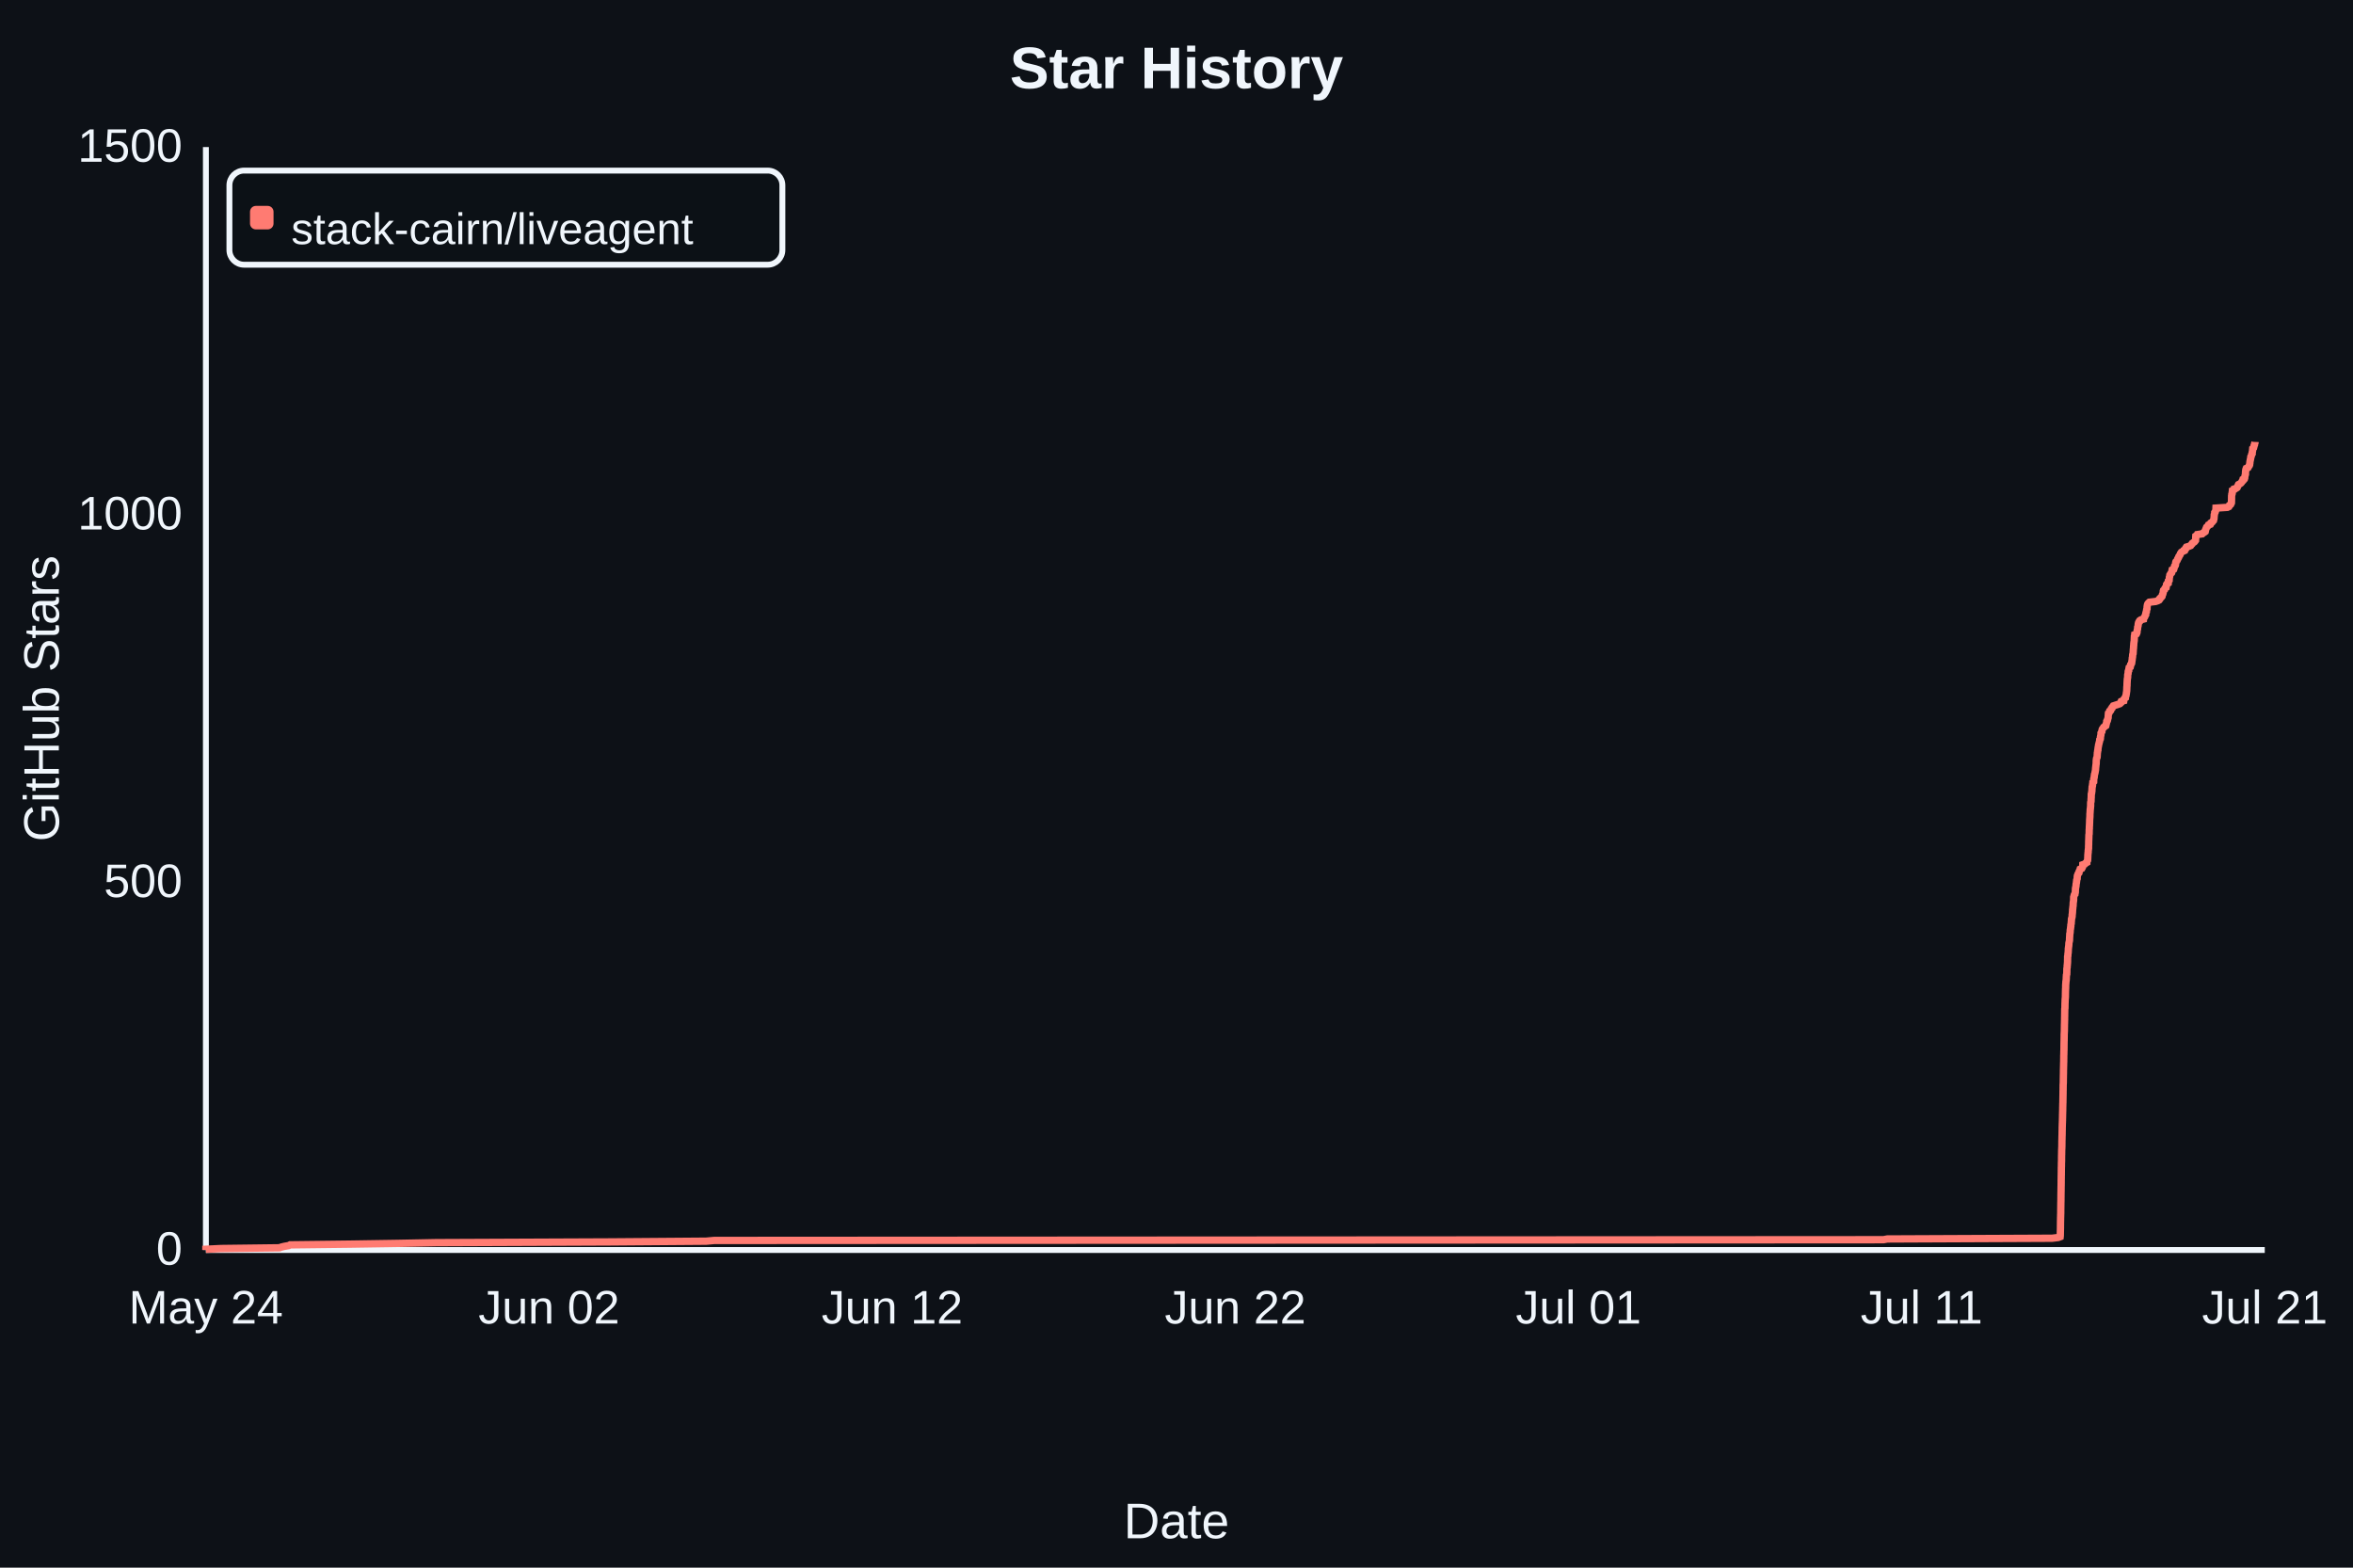
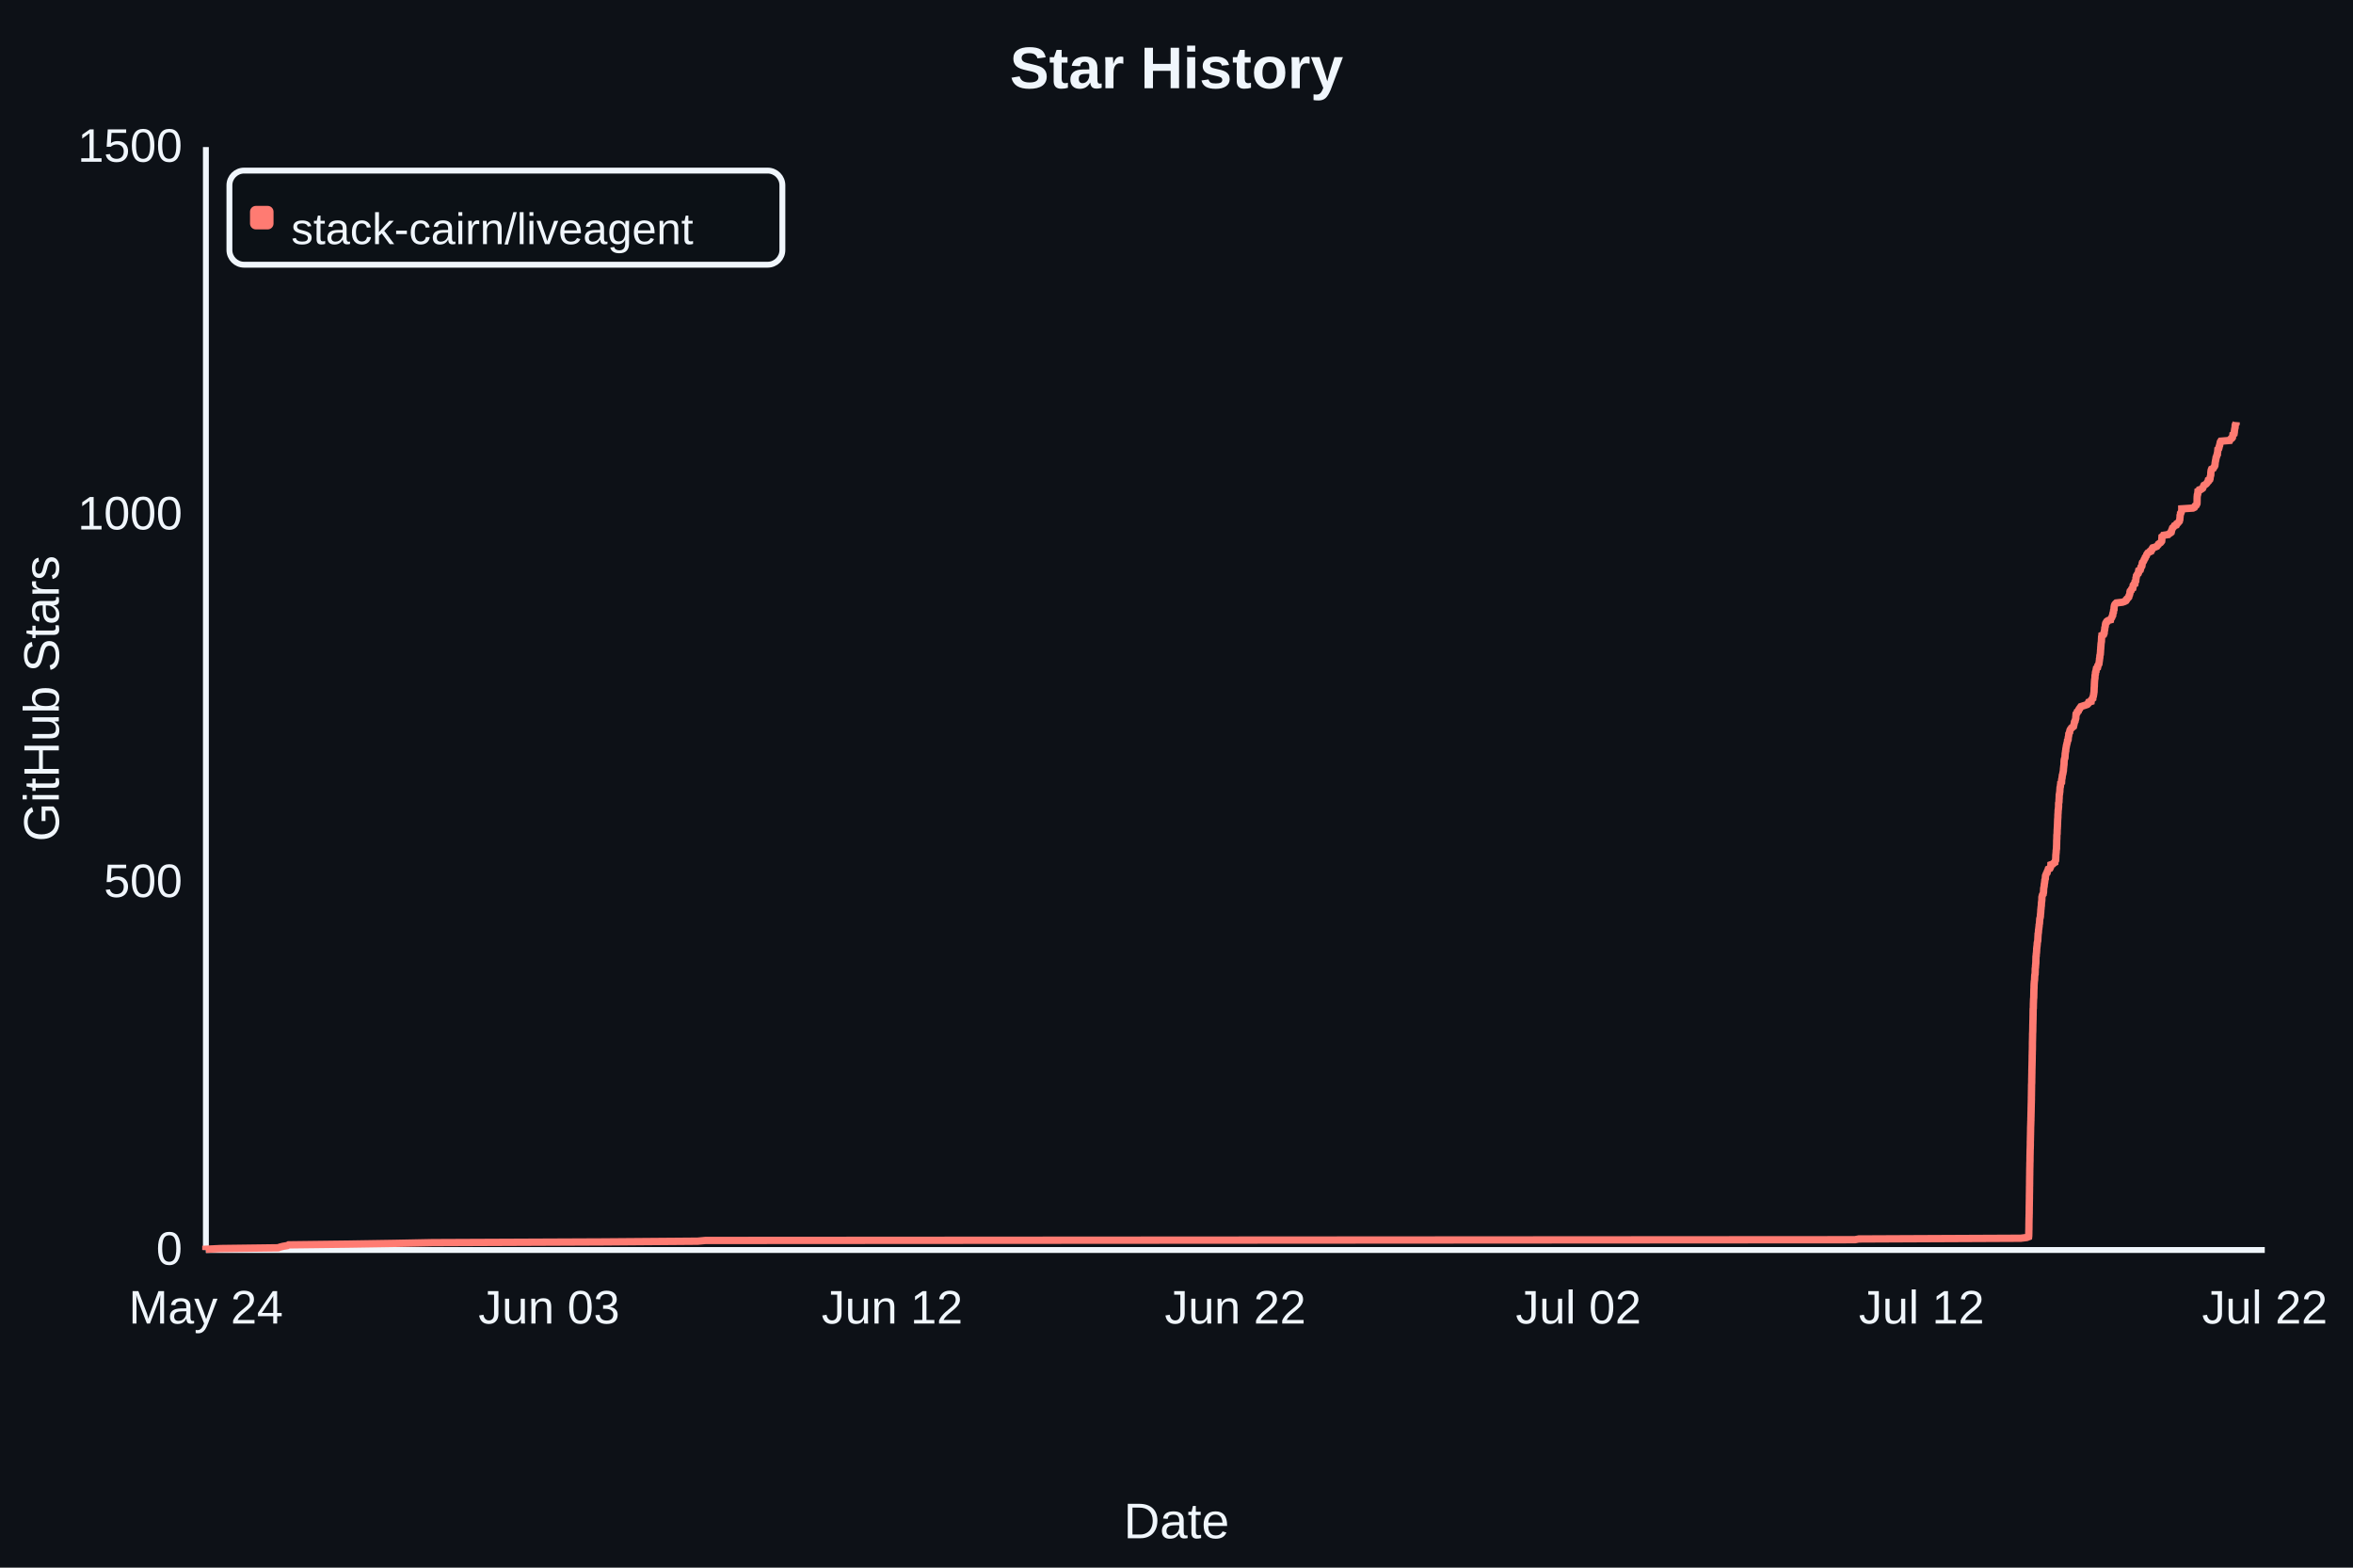
- <svg xmlns="http://www.w3.org/2000/svg" width="800" height="533" viewBox="0 0 800 533" role="img" aria-label="Star History" data-star-count="1099" style="background:#0d1117;font-family:Arial,sans-serif">
+ <svg xmlns="http://www.w3.org/2000/svg" width="800" height="533" viewBox="0 0 800 533" role="img" aria-label="Star History" data-star-count="1126" style="background:#0d1117;font-family:Arial,sans-serif">
  <rect width="800" height="533" fill="#0d1117" />
  <text x="50%" y="30" fill="#f0f6fc" font-size="20" font-weight="700" text-anchor="middle">Star History</text>
  <path d="M70 425H770M70 425V50" fill="none" stroke="#f0f6fc" stroke-width="2" />
-   <path d="M70.00 425.00 L70.00 424.75 L75.11 424.50 L95.00 424.25 L95.67 424.00 L96.70 423.75 L98.17 423.50 L98.63 423.25 L119.38 423.00 L135.38 422.75 L148.31 422.50 L207.37 422.25 L240.10 422.00 L242.84 421.75 L640.37 421.50 L641.67 421.25 L697.69 421.00 L699.77 420.75 L700.44 420.50 L700.47 420.25 L700.48 420.00 L700.49 419.75 L700.49 419.50 L700.50 419.25 L700.50 419.00 L700.51 418.75 L700.51 418.50 L700.52 418.25 L700.53 418.00 L700.53 417.75 L700.54 417.50 L700.54 417.25 L700.54 417.00 L700.54 416.75 L700.55 416.50 L700.55 416.25 L700.55 416.00 L700.55 415.75 L700.56 415.50 L700.56 415.25 L700.57 415.00 L700.57 414.75 L700.58 414.50 L700.58 414.25 L700.58 414.00 L700.60 413.75 L700.60 413.50 L700.61 413.25 L700.61 413.00 L700.63 412.75 L700.63 412.50 L700.64 412.25 L700.64 412.00 L700.64 411.75 L700.64 411.50 L700.64 411.25 L700.65 411.00 L700.65 410.75 L700.65 410.50 L700.66 410.25 L700.66 410.00 L700.66 409.75 L700.67 409.50 L700.67 409.25 L700.67 409.00 L700.68 408.75 L700.69 408.50 L700.69 408.25 L700.70 408.00 L700.70 407.75 L700.70 407.50 L700.70 407.25 L700.71 407.00 L700.71 406.75 L700.71 406.50 L700.71 406.25 L700.72 406.00 L700.72 405.75 L700.72 405.50 L700.73 405.25 L700.74 405.00 L700.74 404.75 L700.74 404.50 L700.74 404.25 L700.75 404.00 L700.75 403.75 L700.75 403.50 L700.76 403.25 L700.77 403.00 L700.77 402.75 L700.77 402.50 L700.78 402.25 L700.78 402.00 L700.78 401.75 L700.78 401.50 L700.78 401.25 L700.79 401.00 L700.79 400.75 L700.80 400.50 L700.80 400.25 L700.80 400.00 L700.80 399.75 L700.82 399.50 L700.82 399.25 L700.82 399.00 L700.82 398.75 L700.83 398.50 L700.83 398.25 L700.83 398.00 L700.83 397.75 L700.84 397.50 L700.84 397.25 L700.84 397.00 L700.86 396.75 L700.86 396.50 L700.87 396.25 L700.87 396.00 L700.87 395.75 L700.87 395.50 L700.89 395.25 L700.89 395.00 L700.91 394.75 L700.91 394.50 L700.91 394.25 L700.91 394.00 L700.91 393.75 L700.91 393.50 L700.92 393.25 L700.92 393.00 L700.92 392.75 L700.94 392.50 L700.94 392.25 L700.94 392.00 L700.95 391.75 L700.95 391.50 L700.96 391.25 L700.96 391.00 L700.97 390.75 L700.99 390.50 L700.99 390.25 L701.01 390.00 L701.01 389.75 L701.02 389.50 L701.02 389.25 L701.02 389.00 L701.03 388.75 L701.03 388.50 L701.03 388.25 L701.03 388.00 L701.04 387.75 L701.05 387.50 L701.05 387.25 L701.06 387.00 L701.06 386.75 L701.07 386.50 L701.07 386.25 L701.09 386.00 L701.09 385.75 L701.10 385.50 L701.10 385.25 L701.10 385.00 L701.11 384.75 L701.11 384.50 L701.12 384.25 L701.13 384.00 L701.13 383.75 L701.13 383.50 L701.13 383.25 L701.15 383.00 L701.15 382.75 L701.16 382.50 L701.17 382.25 L701.17 382.00 L701.19 381.75 L701.20 381.50 L701.20 381.25 L701.22 381.00 L701.22 380.75 L701.22 380.50 L701.23 380.25 L701.24 380.00 L701.24 379.75 L701.25 379.50 L701.25 379.25 L701.25 379.00 L701.27 378.75 L701.27 378.50 L701.28 378.25 L701.28 378.00 L701.30 377.75 L701.30 377.50 L701.30 377.25 L701.31 377.00 L701.31 376.75 L701.31 376.50 L701.32 376.25 L701.33 376.00 L701.33 375.75 L701.34 375.50 L701.34 375.25 L701.36 375.00 L701.37 374.75 L701.37 374.50 L701.37 374.25 L701.38 374.00 L701.38 373.75 L701.39 373.50 L701.39 373.25 L701.39 373.00 L701.40 372.75 L701.40 372.50 L701.41 372.25 L701.41 372.00 L701.42 371.75 L701.42 371.50 L701.42 371.25 L701.42 371.00 L701.43 370.75 L701.44 370.50 L701.44 370.25 L701.44 370.00 L701.44 369.75 L701.45 369.50 L701.45 369.25 L701.45 369.00 L701.46 368.75 L701.48 368.50 L701.50 368.25 L701.50 368.00 L701.51 367.75 L701.51 367.50 L701.51 367.25 L701.51 367.00 L701.52 366.75 L701.52 366.50 L701.53 366.25 L701.53 366.00 L701.53 365.75 L701.54 365.50 L701.55 365.25 L701.55 365.00 L701.56 364.75 L701.56 364.50 L701.56 364.25 L701.56 364.00 L701.57 363.75 L701.58 363.50 L701.58 363.25 L701.59 363.00 L701.59 362.75 L701.60 362.50 L701.61 362.25 L701.61 362.00 L701.62 361.75 L701.62 361.50 L701.63 361.25 L701.65 361.00 L701.65 360.75 L701.65 360.50 L701.65 360.25 L701.65 360.00 L701.66 359.75 L701.66 359.50 L701.66 359.25 L701.66 359.00 L701.67 358.75 L701.69 358.50 L701.69 358.25 L701.70 358.00 L701.70 357.75 L701.70 357.50 L701.71 357.25 L701.73 357.00 L701.73 356.75 L701.73 356.50 L701.74 356.25 L701.74 356.00 L701.74 355.75 L701.74 355.50 L701.75 355.25 L701.75 355.00 L701.75 354.75 L701.76 354.50 L701.76 354.25 L701.77 354.00 L701.78 353.75 L701.78 353.50 L701.78 353.25 L701.79 353.00 L701.79 352.75 L701.80 352.50 L701.80 352.25 L701.80 352.00 L701.80 351.75 L701.81 351.50 L701.83 351.25 L701.84 351.00 L701.85 350.75 L701.87 350.50 L701.87 350.25 L701.87 350.00 L701.87 349.75 L701.88 349.50 L701.88 349.25 L701.89 349.00 L701.89 348.75 L701.89 348.50 L701.90 348.25 L701.91 348.00 L701.92 347.75 L701.92 347.50 L701.93 347.25 L701.93 347.00 L701.95 346.75 L701.95 346.50 L701.95 346.25 L701.95 346.00 L701.96 345.75 L701.97 345.50 L701.97 345.25 L701.97 345.00 L701.97 344.75 L701.98 344.50 L701.98 344.25 L701.99 344.00 L701.99 343.75 L701.99 343.50 L702.01 343.25 L702.01 343.00 L702.06 342.75 L702.06 342.50 L702.07 342.25 L702.07 342.00 L702.07 341.75 L702.08 341.50 L702.08 341.25 L702.09 341.00 L702.11 340.75 L702.11 340.50 L702.12 340.25 L702.13 340.00 L702.15 339.75 L702.16 339.50 L702.20 339.25 L702.21 339.00 L702.22 338.75 L702.22 338.50 L702.22 338.25 L702.23 338.00 L702.23 337.75 L702.24 337.50 L702.24 337.25 L702.25 337.00 L702.26 336.75 L702.27 336.50 L702.27 336.25 L702.30 336.00 L702.30 335.75 L702.31 335.50 L702.31 335.25 L702.31 335.00 L702.33 334.75 L702.34 334.50 L702.37 334.25 L702.39 334.00 L702.39 333.75 L702.44 333.50 L702.48 333.25 L702.49 333.00 L702.51 332.75 L702.52 332.50 L702.52 332.25 L702.54 332.00 L702.56 331.75 L702.57 331.50 L702.67 331.25 L702.67 331.00 L702.70 330.75 L702.70 330.50 L702.71 330.25 L702.71 330.00 L702.71 329.75 L702.72 329.50 L702.73 329.25 L702.79 329.00 L702.82 328.75 L702.82 328.50 L702.83 328.25 L702.88 328.00 L702.88 327.75 L702.92 327.50 L702.93 327.25 L702.95 327.00 L702.95 326.75 L702.95 326.50 L702.96 326.25 L702.97 326.00 L702.97 325.75 L702.97 325.50 L702.97 325.25 L703.05 325.00 L703.06 324.75 L703.07 324.50 L703.09 324.25 L703.15 324.00 L703.17 323.75 L703.17 323.50 L703.20 323.25 L703.21 323.00 L703.21 322.75 L703.22 322.50 L703.27 322.25 L703.29 322.00 L703.33 321.75 L703.36 321.50 L703.38 321.25 L703.40 321.00 L703.40 320.75 L703.44 320.50 L703.50 320.25 L703.56 320.00 L703.60 319.75 L703.62 319.50 L703.62 319.25 L703.64 319.00 L703.64 318.75 L703.66 318.50 L703.68 318.25 L703.69 318.00 L703.70 317.75 L703.71 317.50 L703.79 317.25 L703.82 317.00 L703.84 316.75 L703.85 316.50 L703.86 316.25 L703.90 316.00 L703.96 315.75 L703.98 315.50 L704.00 315.25 L704.06 315.00 L704.06 314.75 L704.07 314.50 L704.12 314.25 L704.19 314.00 L704.19 313.75 L704.22 313.50 L704.23 313.25 L704.27 313.00 L704.27 312.75 L704.27 312.50 L704.33 312.25 L704.43 312.00 L704.47 311.75 L704.51 311.50 L704.52 311.25 L704.52 311.00 L704.57 310.75 L704.59 310.50 L704.62 310.25 L704.63 310.00 L704.65 309.75 L704.66 309.50 L704.66 309.25 L704.72 309.00 L704.73 308.75 L704.75 308.50 L704.78 308.25 L704.83 308.00 L704.84 307.75 L704.85 307.50 L704.87 307.25 L704.87 307.00 L704.90 306.75 L704.96 306.50 L704.98 306.25 L705.01 306.00 L705.02 305.75 L705.02 305.50 L705.02 305.25 L705.03 305.00 L705.11 304.75 L705.17 304.50 L705.24 304.25 L705.46 304.00 L705.48 303.75 L705.57 303.50 L705.60 303.25 L705.60 303.00 L705.61 302.75 L705.63 302.50 L705.64 302.25 L705.65 302.00 L705.72 301.75 L705.76 301.50 L705.82 301.25 L705.84 301.00 L705.85 300.75 L705.88 300.50 L705.94 300.25 L705.99 300.00 L705.99 299.75 L706.04 299.50 L706.05 299.25 L706.13 299.00 L706.22 298.75 L706.23 298.50 L706.23 298.25 L706.26 298.00 L706.29 297.75 L706.39 297.50 L706.48 297.25 L706.59 297.00 L706.82 296.75 L706.85 296.50 L706.91 296.25 L707.07 296.00 L707.16 295.75 L707.23 295.50 L707.81 295.25 L707.94 295.00 L708.06 294.75 L708.10 294.50 L708.12 294.25 L708.13 294.00 L708.85 293.75 L709.07 293.50 L709.50 293.25 L709.50 293.00 L709.63 292.75 L709.77 292.50 L709.79 292.25 L709.81 292.00 L709.81 291.75 L709.83 291.50 L709.84 291.25 L709.85 291.00 L709.85 290.75 L709.87 290.50 L709.91 290.25 L709.91 290.00 L709.97 289.75 L709.97 289.50 L709.97 289.25 L710.02 289.00 L710.03 288.75 L710.08 288.50 L710.09 288.25 L710.09 288.00 L710.09 287.75 L710.10 287.50 L710.12 287.25 L710.12 287.00 L710.13 286.75 L710.13 286.50 L710.13 286.25 L710.14 286.00 L710.15 285.75 L710.16 285.50 L710.18 285.25 L710.18 285.00 L710.19 284.75 L710.20 284.50 L710.20 284.25 L710.21 284.00 L710.23 283.75 L710.29 283.50 L710.29 283.25 L710.30 283.00 L710.30 282.75 L710.31 282.50 L710.31 282.25 L710.32 282.00 L710.36 281.75 L710.36 281.50 L710.36 281.25 L710.37 281.00 L710.40 280.75 L710.40 280.50 L710.42 280.25 L710.42 280.00 L710.44 279.75 L710.45 279.50 L710.45 279.25 L710.46 279.00 L710.47 278.75 L710.48 278.50 L710.51 278.25 L710.52 278.00 L710.55 277.75 L710.55 277.50 L710.56 277.25 L710.56 277.00 L710.56 276.75 L710.59 276.50 L710.61 276.25 L710.62 276.00 L710.64 275.75 L710.65 275.50 L710.65 275.25 L710.71 275.00 L710.72 274.75 L710.75 274.50 L710.77 274.25 L710.80 274.00 L710.80 273.75 L710.80 273.50 L710.80 273.25 L710.81 273.00 L710.83 272.75 L710.92 272.50 L710.94 272.25 L710.94 272.00 L710.95 271.75 L710.96 271.50 L710.99 271.25 L711.00 271.00 L711.00 270.75 L711.01 270.50 L711.02 270.25 L711.02 270.00 L711.12 269.75 L711.14 269.50 L711.16 269.25 L711.23 269.00 L711.24 268.75 L711.25 268.50 L711.26 268.25 L711.28 268.00 L711.30 267.75 L711.31 267.50 L711.41 267.25 L711.44 267.00 L711.45 266.75 L711.49 266.50 L711.54 266.25 L711.55 266.00 L711.83 265.75 L711.84 265.50 L711.85 265.25 L711.85 265.00 L711.87 264.75 L711.95 264.50 L712.01 264.25 L712.02 264.00 L712.06 263.75 L712.08 263.50 L712.12 263.25 L712.22 263.00 L712.28 262.75 L712.31 262.50 L712.37 262.25 L712.41 262.00 L712.46 261.75 L712.47 261.50 L712.48 261.25 L712.51 261.00 L712.54 260.75 L712.57 260.50 L712.59 260.25 L712.63 260.00 L712.66 259.75 L712.68 259.50 L712.69 259.25 L712.69 259.00 L712.69 258.75 L712.73 258.50 L712.74 258.25 L712.78 258.00 L712.84 257.75 L712.98 257.50 L713.01 257.25 L713.03 257.00 L713.04 256.75 L713.05 256.50 L713.08 256.25 L713.08 256.00 L713.13 255.75 L713.18 255.50 L713.19 255.25 L713.28 255.00 L713.28 254.75 L713.31 254.50 L713.34 254.25 L713.38 254.00 L713.44 253.75 L713.48 253.50 L713.50 253.25 L713.59 253.00 L713.65 252.75 L713.69 252.50 L713.78 252.25 L713.84 252.00 L713.87 251.75 L713.89 251.50 L714.09 251.25 L714.13 251.00 L714.14 250.75 L714.14 250.50 L714.20 250.25 L714.27 250.00 L714.30 249.75 L714.32 249.50 L714.32 249.25 L714.47 249.00 L714.62 248.75 L714.62 248.50 L714.69 248.25 L714.74 248.00 L714.88 247.75 L715.12 247.50 L715.24 247.25 L715.63 247.00 L715.97 246.75 L716.03 246.50 L716.04 246.25 L716.15 246.00 L716.19 245.75 L716.27 245.50 L716.28 245.25 L716.48 245.00 L716.50 244.75 L716.62 244.50 L716.66 244.25 L716.75 244.00 L716.76 243.75 L716.76 243.50 L716.80 243.25 L716.81 243.00 L716.82 242.75 L716.85 242.50 L717.13 242.25 L717.19 242.00 L717.26 241.75 L717.64 241.50 L717.72 241.25 L717.80 241.00 L718.08 240.75 L718.13 240.50 L718.33 240.25 L718.50 240.00 L719.28 239.75 L720.08 239.50 L720.76 239.25 L721.03 239.00 L721.06 238.75 L721.18 238.50 L722.06 238.25 L722.09 238.00 L722.11 237.75 L722.30 237.50 L722.62 237.25 L722.63 237.00 L722.70 236.75 L722.82 236.50 L722.85 236.25 L722.90 236.00 L722.95 235.75 L722.96 235.50 L723.01 235.25 L723.05 235.00 L723.07 234.75 L723.08 234.50 L723.09 234.25 L723.10 234.00 L723.11 233.75 L723.12 233.50 L723.15 233.25 L723.17 233.00 L723.17 232.75 L723.17 232.50 L723.19 232.25 L723.20 232.00 L723.21 231.75 L723.23 231.50 L723.24 231.25 L723.27 231.00 L723.29 230.75 L723.35 230.50 L723.38 230.25 L723.39 230.00 L723.40 229.75 L723.40 229.50 L723.45 229.25 L723.53 229.00 L723.54 228.75 L723.55 228.50 L723.58 228.25 L723.75 228.00 L723.76 227.75 L723.79 227.50 L723.84 227.25 L723.89 227.00 L724.28 226.75 L724.34 226.50 L724.37 226.25 L724.40 226.00 L724.62 225.75 L724.74 225.50 L724.75 225.25 L724.82 225.00 L724.84 224.75 L724.88 224.50 L724.93 224.25 L724.94 224.00 L724.95 223.75 L725.03 223.50 L725.05 223.25 L725.07 223.00 L725.08 222.75 L725.12 222.50 L725.23 222.25 L725.25 222.00 L725.25 221.75 L725.28 221.50 L725.29 221.25 L725.30 221.00 L725.32 220.75 L725.35 220.50 L725.38 220.25 L725.39 220.00 L725.39 219.75 L725.43 219.50 L725.45 219.25 L725.46 219.00 L725.47 218.75 L725.51 218.50 L725.54 218.25 L725.59 218.00 L725.62 217.75 L725.62 217.50 L725.63 217.25 L725.65 217.00 L725.65 216.75 L725.68 216.50 L725.68 216.25 L725.79 216.00 L725.80 215.75 L726.38 215.50 L726.49 215.25 L726.57 215.00 L726.58 214.75 L726.60 214.50 L726.64 214.25 L726.71 214.00 L726.76 213.75 L726.77 213.50 L726.78 213.25 L726.87 213.00 L726.93 212.75 L726.96 212.50 L726.97 212.25 L727.02 212.00 L727.08 211.75 L727.32 211.50 L727.33 211.25 L727.49 211.00 L727.86 210.75 L728.76 210.50 L728.78 210.25 L728.99 210.00 L729.17 209.75 L729.26 209.50 L729.38 209.25 L729.52 209.00 L729.52 208.75 L729.57 208.50 L729.63 208.25 L729.76 208.00 L729.77 207.75 L729.81 207.50 L729.85 207.25 L729.97 207.00 L729.97 206.75 L729.98 206.50 L730.00 206.25 L730.04 206.00 L730.08 205.75 L730.15 205.50 L730.27 205.25 L730.49 205.00 L730.76 204.75 L732.89 204.50 L733.64 204.25 L734.11 204.00 L734.29 203.75 L734.30 203.50 L734.54 203.25 L734.89 203.00 L735.08 202.75 L735.12 202.50 L735.18 202.25 L735.33 202.00 L735.39 201.75 L735.46 201.50 L735.48 201.25 L735.49 201.00 L735.56 200.75 L735.89 200.50 L735.94 200.25 L736.08 200.00 L736.47 199.75 L736.52 199.50 L736.55 199.25 L736.56 199.00 L736.59 198.75 L736.75 198.50 L737.20 198.25 L737.23 198.00 L737.25 197.75 L737.25 197.50 L737.50 197.25 L737.51 197.00 L737.54 196.75 L737.56 196.50 L737.57 196.25 L737.67 196.00 L737.71 195.75 L737.73 195.50 L737.88 195.25 L738.03 195.00 L738.34 194.75 L738.44 194.50 L738.46 194.25 L738.46 194.00 L738.51 193.75 L739.07 193.50 L739.15 193.25 L739.21 193.00 L739.24 192.75 L739.31 192.50 L739.58 192.25 L739.66 192.00 L739.68 191.75 L739.68 191.50 L739.72 191.25 L739.80 191.00 L740.07 190.75 L740.22 190.50 L740.32 190.25 L740.40 190.00 L740.60 189.75 L740.73 189.50 L740.77 189.25 L740.94 189.00 L741.14 188.75 L741.25 188.50 L741.31 188.25 L741.49 188.00 L741.65 187.75 L742.09 187.50 L742.63 187.25 L742.65 187.00 L743.05 186.75 L743.18 186.50 L743.19 186.25 L743.36 186.00 L744.22 185.75 L744.81 185.50 L744.98 185.25 L745.24 185.00 L745.34 184.75 L745.67 184.50 L746.07 184.25 L746.29 184.00 L746.47 183.75 L746.49 183.50 L746.50 183.25 L746.51 183.00 L746.53 182.75 L746.53 182.50 L746.55 182.25 L746.96 182.00 L747.08 181.75 L748.74 181.50 L748.97 181.25 L749.43 181.00 L749.76 180.75 L749.82 180.50 L749.82 180.25 L749.93 180.00 L750.02 179.75 L750.13 179.50 L750.22 179.25 L750.51 179.00 L750.72 178.75 L750.85 178.50 L751.54 178.25 L751.68 178.00 L751.73 177.75 L752.14 177.50 L752.32 177.25 L752.56 177.00 L752.60 176.75 L752.71 176.50 L752.75 176.25 L752.75 176.00 L752.78 175.75 L752.81 175.50 L752.81 175.25 L752.82 175.00 L752.93 174.75 L752.97 174.50 L752.98 174.25 L753.19 174.00 L753.25 173.75 L753.36 173.50 L753.39 173.25 L753.40 173.00 L753.41 172.75 L757.29 172.50 L757.81 172.25 L757.96 172.00 L758.04 171.75 L758.41 171.50 L758.53 171.25 L758.66 171.00 L758.68 170.75 L758.69 170.50 L758.69 170.25 L758.70 170.00 L758.70 169.75 L758.71 169.50 L758.71 169.25 L758.71 169.00 L758.72 168.75 L758.73 168.50 L758.80 168.25 L758.80 168.00 L758.93 167.75 L758.94 167.50 L758.94 167.25 L759.03 167.00 L759.03 166.75 L759.50 166.50 L759.57 166.25 L760.30 166.00 L760.63 165.75 L760.74 165.50 L760.85 165.25 L760.93 165.00 L761.06 164.75 L761.55 164.50 L761.89 164.25 L762.11 164.00 L762.23 163.75 L762.51 163.50 L762.51 163.25 L762.58 163.00 L763.11 162.75 L763.19 162.50 L763.20 162.25 L763.24 162.00 L763.29 161.75 L763.37 161.50 L763.44 161.25 L763.44 161.00 L763.44 160.75 L763.46 160.50 L763.48 160.25 L763.52 160.00 L763.54 159.75 L763.61 159.50 L763.71 159.25 L764.30 159.00 L764.44 158.75 L764.59 158.50 L764.77 158.25 L764.86 158.00 L764.87 157.75 L764.93 157.50 L764.93 157.25 L764.98 157.00 L765.00 156.75 L765.08 156.50 L765.10 156.25 L765.18 156.00 L765.19 155.75 L765.28 155.50 L765.28 155.25 L765.43 155.00 L765.50 154.75 L765.55 154.50 L765.73 154.25 L765.73 154.00 L765.74 153.75 L765.81 153.50 L765.85 153.25 L765.86 153.00 L765.89 152.75 L765.91 152.50 L766.20 152.25 L766.27 152.00 L766.32 151.75 L766.36 151.50 L766.50 151.25 L766.53 151.00 L766.58 150.75 L766.68 150.50 L766.69 150.25" fill="none" stroke="#ff7b72" stroke-width="2.5" />
+   <path d="M70.00 425.00 L70.00 424.75 L75.03 424.50 L94.57 424.25 L95.23 424.00 L96.24 423.75 L97.69 423.50 L98.14 423.25 L118.54 423.00 L134.27 422.75 L146.97 422.50 L205.03 422.25 L237.20 422.00 L239.90 421.75 L630.67 421.50 L631.95 421.25 L687.02 421.00 L689.06 420.75 L689.72 420.50 L689.75 420.25 L689.76 420.00 L689.76 419.75 L689.77 419.50 L689.78 419.25 L689.78 419.00 L689.78 418.75 L689.79 418.50 L689.79 418.25 L689.81 418.00 L689.81 417.75 L689.81 417.50 L689.82 417.25 L689.82 417.00 L689.82 416.75 L689.82 416.50 L689.82 416.25 L689.83 416.00 L689.83 415.75 L689.84 415.50 L689.84 415.25 L689.84 415.00 L689.85 414.75 L689.85 414.50 L689.86 414.25 L689.86 414.00 L689.88 413.75 L689.88 413.50 L689.88 413.25 L689.89 413.00 L689.90 412.75 L689.91 412.50 L689.91 412.25 L689.91 412.00 L689.91 411.75 L689.92 411.50 L689.92 411.25 L689.92 411.00 L689.92 410.75 L689.92 410.50 L689.93 410.25 L689.93 410.00 L689.94 409.75 L689.94 409.50 L689.95 409.25 L689.95 409.00 L689.95 408.75 L689.96 408.50 L689.96 408.25 L689.97 408.00 L689.97 407.75 L689.98 407.50 L689.98 407.25 L689.98 407.00 L689.98 406.75 L689.98 406.50 L689.99 406.25 L689.99 406.00 L690.00 405.75 L690.00 405.50 L690.01 405.25 L690.01 405.00 L690.01 404.75 L690.02 404.50 L690.02 404.25 L690.02 404.00 L690.02 403.75 L690.02 403.50 L690.04 403.25 L690.04 403.00 L690.04 402.75 L690.05 402.50 L690.05 402.25 L690.05 402.00 L690.05 401.75 L690.05 401.50 L690.06 401.25 L690.06 401.00 L690.06 400.75 L690.07 400.50 L690.07 400.25 L690.07 400.00 L690.08 399.75 L690.09 399.50 L690.09 399.25 L690.09 399.00 L690.09 398.75 L690.10 398.50 L690.10 398.25 L690.10 398.00 L690.10 397.75 L690.11 397.50 L690.11 397.25 L690.12 397.00 L690.13 396.75 L690.13 396.50 L690.14 396.25 L690.14 396.00 L690.14 395.75 L690.14 395.50 L690.16 395.25 L690.16 395.00 L690.18 394.75 L690.18 394.50 L690.18 394.25 L690.18 394.00 L690.18 393.75 L690.18 393.50 L690.19 393.25 L690.19 393.00 L690.19 392.75 L690.21 392.50 L690.21 392.25 L690.21 392.00 L690.22 391.75 L690.22 391.50 L690.23 391.25 L690.23 391.00 L690.24 390.75 L690.26 390.50 L690.26 390.25 L690.27 390.00 L690.27 389.75 L690.29 389.50 L690.29 389.25 L690.29 389.00 L690.29 388.75 L690.29 388.50 L690.29 388.25 L690.30 388.00 L690.31 387.75 L690.32 387.50 L690.32 387.25 L690.32 387.00 L690.33 386.75 L690.34 386.50 L690.34 386.25 L690.35 386.00 L690.36 385.75 L690.36 385.50 L690.36 385.25 L690.37 385.00 L690.38 384.75 L690.38 384.50 L690.38 384.25 L690.39 384.00 L690.39 383.75 L690.39 383.50 L690.40 383.25 L690.41 383.00 L690.42 382.75 L690.43 382.50 L690.44 382.25 L690.44 382.00 L690.46 381.75 L690.46 381.50 L690.46 381.25 L690.49 381.00 L690.49 380.75 L690.49 380.50 L690.49 380.25 L690.50 380.00 L690.51 379.75 L690.52 379.50 L690.52 379.25 L690.52 379.00 L690.53 378.75 L690.54 378.50 L690.54 378.25 L690.55 378.00 L690.56 377.75 L690.56 377.50 L690.57 377.25 L690.57 377.00 L690.57 376.75 L690.58 376.50 L690.59 376.25 L690.59 376.00 L690.60 375.75 L690.60 375.50 L690.61 375.25 L690.62 375.00 L690.63 374.75 L690.63 374.50 L690.63 374.25 L690.65 374.00 L690.65 373.75 L690.65 373.50 L690.65 373.25 L690.65 373.00 L690.66 372.75 L690.67 372.50 L690.67 372.25 L690.67 372.00 L690.68 371.75 L690.68 371.50 L690.68 371.25 L690.69 371.00 L690.69 370.75 L690.70 370.50 L690.70 370.25 L690.70 370.00 L690.71 369.75 L690.71 369.50 L690.71 369.25 L690.71 369.00 L690.72 368.75 L690.74 368.50 L690.76 368.25 L690.76 368.00 L690.77 367.75 L690.77 367.50 L690.77 367.25 L690.77 367.00 L690.77 366.75 L690.78 366.50 L690.79 366.25 L690.79 366.00 L690.79 365.75 L690.80 365.50 L690.80 365.25 L690.81 365.00 L690.82 364.75 L690.82 364.50 L690.82 364.25 L690.82 364.00 L690.83 363.75 L690.83 363.50 L690.84 363.25 L690.85 363.00 L690.85 362.75 L690.86 362.50 L690.87 362.25 L690.87 362.00 L690.88 361.75 L690.88 361.50 L690.89 361.25 L690.90 361.00 L690.90 360.75 L690.91 360.50 L690.91 360.25 L690.91 360.00 L690.92 359.75 L690.92 359.50 L690.92 359.25 L690.92 359.00 L690.93 358.75 L690.94 358.50 L690.95 358.25 L690.95 358.00 L690.95 357.75 L690.96 357.50 L690.97 357.25 L690.98 357.00 L690.99 356.75 L690.99 356.50 L690.99 356.25 L691.00 356.00 L691.00 355.75 L691.00 355.50 L691.00 355.25 L691.00 355.00 L691.00 354.75 L691.01 354.50 L691.01 354.25 L691.02 354.00 L691.03 353.75 L691.03 353.50 L691.04 353.25 L691.04 353.00 L691.05 352.75 L691.05 352.50 L691.06 352.25 L691.06 352.00 L691.06 351.75 L691.06 351.50 L691.08 351.25 L691.10 351.00 L691.10 350.75 L691.12 350.50 L691.12 350.25 L691.12 350.00 L691.13 349.75 L691.13 349.50 L691.13 349.25 L691.14 349.00 L691.14 348.75 L691.14 348.50 L691.15 348.25 L691.16 348.00 L691.17 347.75 L691.17 347.50 L691.18 347.25 L691.18 347.00 L691.20 346.75 L691.20 346.50 L691.21 346.25 L691.21 346.00 L691.21 345.75 L691.22 345.50 L691.22 345.25 L691.23 345.00 L691.23 344.75 L691.23 344.50 L691.23 344.25 L691.24 344.00 L691.24 343.75 L691.24 343.50 L691.26 343.25 L691.26 343.00 L691.31 342.75 L691.31 342.50 L691.32 342.25 L691.32 342.00 L691.32 341.75 L691.33 341.50 L691.33 341.25 L691.34 341.00 L691.36 340.75 L691.36 340.50 L691.37 340.25 L691.38 340.00 L691.39 339.75 L691.41 339.50 L691.45 339.25 L691.46 339.00 L691.46 338.75 L691.47 338.50 L691.47 338.25 L691.48 338.00 L691.48 337.75 L691.49 337.50 L691.49 337.25 L691.50 337.00 L691.50 336.75 L691.51 336.50 L691.52 336.25 L691.54 336.00 L691.55 335.75 L691.55 335.50 L691.55 335.25 L691.56 335.00 L691.58 334.75 L691.58 334.50 L691.61 334.25 L691.63 334.00 L691.64 333.75 L691.68 333.50 L691.72 333.25 L691.74 333.00 L691.75 332.75 L691.76 332.50 L691.77 332.25 L691.78 332.00 L691.80 331.75 L691.82 331.50 L691.91 331.25 L691.91 331.00 L691.94 330.75 L691.94 330.50 L691.95 330.25 L691.95 330.00 L691.95 329.75 L691.96 329.50 L691.97 329.25 L692.03 329.00 L692.05 328.75 L692.06 328.50 L692.06 328.25 L692.11 328.00 L692.12 327.75 L692.16 327.50 L692.16 327.25 L692.18 327.00 L692.18 326.75 L692.18 326.50 L692.19 326.25 L692.20 326.00 L692.20 325.75 L692.21 325.50 L692.21 325.25 L692.29 325.00 L692.29 324.75 L692.30 324.50 L692.32 324.25 L692.38 324.00 L692.40 323.75 L692.40 323.50 L692.44 323.25 L692.44 323.00 L692.45 322.75 L692.45 322.50 L692.50 322.25 L692.51 322.00 L692.56 321.75 L692.58 321.50 L692.61 321.25 L692.63 321.00 L692.63 320.75 L692.67 320.50 L692.72 320.25 L692.79 320.00 L692.83 319.75 L692.84 319.50 L692.85 319.25 L692.86 319.00 L692.87 318.75 L692.88 318.50 L692.90 318.25 L692.91 318.00 L692.93 317.75 L692.93 317.50 L693.01 317.25 L693.04 317.00 L693.06 316.75 L693.07 316.50 L693.08 316.25 L693.12 316.00 L693.18 315.75 L693.19 315.50 L693.22 315.25 L693.27 315.00 L693.28 314.75 L693.28 314.50 L693.34 314.25 L693.40 314.00 L693.41 313.75 L693.44 313.50 L693.44 313.25 L693.48 313.00 L693.48 312.75 L693.49 312.50 L693.54 312.25 L693.64 312.00 L693.68 311.75 L693.72 311.50 L693.73 311.25 L693.73 311.00 L693.77 310.75 L693.80 310.50 L693.82 310.25 L693.84 310.00 L693.85 309.75 L693.86 309.50 L693.87 309.25 L693.93 309.00 L693.93 308.75 L693.95 308.50 L693.99 308.25 L694.03 308.00 L694.05 307.75 L694.05 307.50 L694.07 307.25 L694.08 307.00 L694.10 306.75 L694.16 306.50 L694.18 306.25 L694.21 306.00 L694.22 305.75 L694.22 305.50 L694.22 305.25 L694.23 305.00 L694.30 304.75 L694.36 304.50 L694.43 304.25 L694.65 304.00 L694.67 303.75 L694.76 303.50 L694.79 303.25 L694.79 303.00 L694.80 302.75 L694.82 302.50 L694.83 302.25 L694.84 302.00 L694.91 301.75 L694.95 301.50 L695.00 301.25 L695.02 301.00 L695.03 300.75 L695.07 300.50 L695.12 300.25 L695.17 300.00 L695.18 299.75 L695.22 299.50 L695.23 299.25 L695.31 299.00 L695.40 298.75 L695.40 298.50 L695.41 298.25 L695.44 298.00 L695.46 297.75 L695.57 297.50 L695.66 297.25 L695.76 297.00 L695.99 296.75 L696.02 296.50 L696.08 296.25 L696.23 296.00 L696.32 295.75 L696.39 295.50 L696.97 295.25 L697.09 295.00 L697.20 294.75 L697.25 294.50 L697.27 294.25 L697.28 294.00 L697.99 293.75 L698.20 293.50 L698.62 293.25 L698.63 293.00 L698.75 292.75 L698.89 292.50 L698.91 292.25 L698.92 292.00 L698.93 291.75 L698.95 291.50 L698.95 291.25 L698.96 291.00 L698.96 290.75 L698.99 290.50 L699.03 290.25 L699.03 290.00 L699.08 289.75 L699.08 289.50 L699.08 289.25 L699.13 289.00 L699.15 288.75 L699.20 288.50 L699.20 288.25 L699.20 288.00 L699.21 287.75 L699.22 287.50 L699.23 287.25 L699.24 287.00 L699.24 286.75 L699.25 286.50 L699.25 286.25 L699.25 286.00 L699.26 285.75 L699.27 285.50 L699.30 285.25 L699.30 285.00 L699.31 284.75 L699.31 284.50 L699.31 284.25 L699.32 284.00 L699.34 283.75 L699.40 283.50 L699.40 283.25 L699.41 283.00 L699.41 282.75 L699.42 282.50 L699.42 282.25 L699.43 282.00 L699.47 281.75 L699.47 281.50 L699.48 281.25 L699.51 281.00 L699.51 280.75 L699.52 280.50 L699.53 280.25 L699.55 280.00 L699.55 279.75 L699.56 279.50 L699.57 279.25 L699.58 279.00 L699.58 278.75 L699.61 278.50 L699.62 278.25 L699.65 278.00 L699.66 277.75 L699.66 277.50 L699.66 277.25 L699.67 277.00 L699.69 276.75 L699.72 276.50 L699.73 276.25 L699.74 276.00 L699.75 275.75 L699.75 275.50 L699.81 275.25 L699.82 275.00 L699.85 274.75 L699.88 274.50 L699.90 274.25 L699.90 274.00 L699.90 273.75 L699.90 273.50 L699.91 273.25 L699.93 273.00 L700.02 272.75 L700.04 272.50 L700.04 272.25 L700.05 272.00 L700.06 271.75 L700.09 271.50 L700.10 271.25 L700.10 271.00 L700.11 270.75 L700.12 270.50 L700.12 270.25 L700.22 270.00 L700.23 269.75 L700.25 269.50 L700.32 269.25 L700.33 269.00 L700.34 268.75 L700.35 268.50 L700.37 268.25 L700.39 268.00 L700.40 267.75 L700.50 267.50 L700.53 267.25 L700.54 267.00 L700.58 266.75 L700.63 266.50 L700.64 266.25 L700.91 266.00 L700.93 265.75 L700.94 265.50 L700.94 265.25 L700.95 265.00 L701.03 264.75 L701.09 264.50 L701.10 264.25 L701.14 264.00 L701.16 263.75 L701.20 263.50 L701.30 263.25 L701.35 263.00 L701.38 262.75 L701.45 262.50 L701.48 262.25 L701.54 262.00 L701.55 261.75 L701.55 261.50 L701.58 261.25 L701.61 261.00 L701.64 260.75 L701.66 260.50 L701.70 260.25 L701.73 260.00 L701.75 259.75 L701.76 259.50 L701.76 259.25 L701.76 259.00 L701.80 258.75 L701.80 258.50 L701.85 258.25 L701.90 258.00 L702.04 257.75 L702.07 257.50 L702.10 257.25 L702.10 257.00 L702.11 256.75 L702.14 256.50 L702.14 256.25 L702.19 256.00 L702.24 255.75 L702.25 255.50 L702.34 255.25 L702.34 255.00 L702.36 254.75 L702.40 254.50 L702.44 254.25 L702.50 254.00 L702.54 253.75 L702.56 253.50 L702.64 253.25 L702.71 253.00 L702.74 252.75 L702.83 252.50 L702.89 252.25 L702.92 252.00 L702.94 251.75 L703.14 251.50 L703.17 251.25 L703.18 251.00 L703.18 250.75 L703.25 250.50 L703.31 250.25 L703.34 250.00 L703.36 249.75 L703.37 249.50 L703.51 249.25 L703.66 249.00 L703.66 248.75 L703.72 248.50 L703.78 248.25 L703.91 248.00 L704.15 247.75 L704.27 247.50 L704.65 247.25 L704.98 247.00 L705.04 246.75 L705.06 246.50 L705.16 246.25 L705.20 246.00 L705.27 245.75 L705.29 245.50 L705.48 245.25 L705.50 245.00 L705.62 244.75 L705.67 244.50 L705.75 244.25 L705.76 244.00 L705.76 243.75 L705.80 243.50 L705.81 243.25 L705.82 243.00 L705.85 242.75 L706.13 242.50 L706.19 242.25 L706.25 242.00 L706.63 241.75 L706.70 241.50 L706.78 241.25 L707.06 241.00 L707.11 240.75 L707.30 240.50 L707.47 240.25 L708.23 240.00 L709.02 239.75 L709.70 239.50 L709.95 239.25 L709.99 239.00 L710.11 238.75 L710.97 238.50 L711.00 238.25 L711.02 238.00 L711.21 237.75 L711.52 237.50 L711.53 237.25 L711.60 237.00 L711.71 236.75 L711.74 236.50 L711.80 236.25 L711.84 236.00 L711.86 235.75 L711.91 235.50 L711.95 235.25 L711.96 235.00 L711.97 234.75 L711.98 234.50 L711.99 234.25 L712.00 234.00 L712.01 233.75 L712.04 233.50 L712.06 233.25 L712.06 233.00 L712.06 232.75 L712.08 232.50 L712.09 232.25 L712.10 232.00 L712.12 231.75 L712.13 231.50 L712.16 231.25 L712.18 231.00 L712.24 230.75 L712.27 230.50 L712.28 230.25 L712.29 230.00 L712.29 229.75 L712.33 229.50 L712.42 229.25 L712.43 229.00 L712.43 228.75 L712.47 228.50 L712.63 228.25 L712.64 228.00 L712.67 227.75 L712.72 227.50 L712.77 227.25 L713.15 227.00 L713.21 226.75 L713.24 226.50 L713.27 226.25 L713.48 226.00 L713.61 225.75 L713.62 225.50 L713.68 225.25 L713.71 225.00 L713.74 224.75 L713.79 224.50 L713.81 224.25 L713.81 224.00 L713.89 223.75 L713.91 223.50 L713.93 223.25 L713.94 223.00 L713.98 222.75 L714.08 222.50 L714.10 222.25 L714.11 222.00 L714.14 221.75 L714.15 221.50 L714.16 221.25 L714.18 221.00 L714.20 220.75 L714.23 220.50 L714.24 220.25 L714.24 220.00 L714.28 219.75 L714.30 219.50 L714.31 219.25 L714.32 219.00 L714.36 218.75 L714.39 218.50 L714.44 218.25 L714.47 218.00 L714.47 217.75 L714.48 217.50 L714.50 217.25 L714.50 217.00 L714.53 216.75 L714.53 216.50 L714.63 216.25 L714.64 216.00 L715.22 215.75 L715.33 215.50 L715.41 215.25 L715.41 215.00 L715.43 214.75 L715.48 214.50 L715.54 214.25 L715.59 214.00 L715.60 213.75 L715.61 213.50 L715.69 213.25 L715.76 213.00 L715.79 212.75 L715.80 212.50 L715.85 212.25 L715.90 212.00 L716.14 211.75 L716.15 211.50 L716.31 211.25 L716.67 211.00 L717.55 210.75 L717.58 210.50 L717.78 210.25 L717.96 210.00 L718.05 209.75 L718.16 209.50 L718.30 209.25 L718.30 209.00 L718.36 208.75 L718.41 208.50 L718.54 208.25 L718.55 208.00 L718.59 207.75 L718.62 207.50 L718.75 207.25 L718.75 207.00 L718.76 206.75 L718.77 206.50 L718.82 206.25 L718.85 206.00 L718.93 205.75 L719.04 205.50 L719.26 205.25 L719.52 205.00 L721.62 204.75 L722.35 204.50 L722.82 204.25 L722.99 204.00 L723.00 203.75 L723.23 203.50 L723.58 203.25 L723.77 203.00 L723.81 202.75 L723.86 202.50 L724.02 202.25 L724.07 202.00 L724.15 201.75 L724.17 201.50 L724.17 201.25 L724.24 201.00 L724.57 200.75 L724.62 200.50 L724.75 200.25 L725.14 200.00 L725.18 199.75 L725.22 199.50 L725.22 199.25 L725.25 199.00 L725.41 198.75 L725.85 198.50 L725.89 198.25 L725.90 198.00 L725.91 197.75 L726.14 197.50 L726.15 197.25 L726.19 197.00 L726.21 196.75 L726.21 196.50 L726.32 196.25 L726.35 196.00 L726.37 195.75 L726.52 195.50 L726.67 195.25 L726.98 195.00 L727.08 194.75 L727.09 194.50 L727.09 194.25 L727.14 194.00 L727.69 193.75 L727.77 193.50 L727.83 193.25 L727.85 193.00 L727.92 192.75 L728.20 192.50 L728.27 192.25 L728.29 192.00 L728.30 191.75 L728.33 191.50 L728.41 191.25 L728.67 191.00 L728.82 190.75 L728.92 190.50 L729.00 190.25 L729.20 190.00 L729.33 189.75 L729.36 189.50 L729.53 189.25 L729.73 189.00 L729.83 188.75 L729.89 188.50 L730.07 188.25 L730.23 188.00 L730.66 187.75 L731.19 187.50 L731.21 187.25 L731.60 187.00 L731.73 186.75 L731.74 186.50 L731.91 186.25 L732.75 186.00 L733.33 185.75 L733.50 185.50 L733.76 185.25 L733.85 185.00 L734.17 184.75 L734.57 184.50 L734.79 184.25 L734.96 184.00 L734.99 183.75 L734.99 183.50 L735.00 183.25 L735.02 183.00 L735.03 182.75 L735.05 182.50 L735.44 182.25 L735.56 182.00 L737.19 181.75 L737.42 181.50 L737.87 181.25 L738.19 181.00 L738.26 180.75 L738.26 180.50 L738.37 180.25 L738.46 180.00 L738.57 179.75 L738.65 179.50 L738.93 179.25 L739.14 179.00 L739.28 178.75 L739.95 178.50 L740.09 178.25 L740.14 178.00 L740.54 177.75 L740.71 177.50 L740.95 177.25 L740.99 177.00 L741.10 176.75 L741.13 176.50 L741.14 176.25 L741.16 176.00 L741.20 175.75 L741.20 175.50 L741.20 175.25 L741.31 175.00 L741.35 174.75 L741.36 174.50 L741.57 174.25 L741.63 174.00 L741.74 173.75 L741.76 173.50 L741.78 173.25 L741.78 173.00 L745.60 172.75 L746.11 172.50 L746.26 172.25 L746.33 172.00 L746.71 171.75 L746.82 171.50 L746.95 171.25 L746.97 171.00 L746.98 170.75 L746.98 170.50 L746.99 170.25 L746.99 170.00 L746.99 169.75 L746.99 169.50 L747.00 169.25 L747.01 169.00 L747.02 168.75 L747.08 168.50 L747.08 168.25 L747.21 168.00 L747.22 167.75 L747.23 167.50 L747.31 167.25 L747.31 167.00 L747.78 166.75 L747.84 166.50 L748.56 166.25 L748.89 166.00 L748.99 165.75 L749.10 165.50 L749.18 165.25 L749.31 165.00 L749.79 164.75 L750.12 164.50 L750.34 164.25 L750.46 164.00 L750.73 163.75 L750.74 163.50 L750.80 163.25 L751.32 163.00 L751.40 162.75 L751.41 162.50 L751.45 162.25 L751.50 162.00 L751.58 161.75 L751.64 161.50 L751.65 161.25 L751.65 161.00 L751.67 160.75 L751.68 160.50 L751.72 160.25 L751.75 160.00 L751.81 159.75 L751.91 159.50 L752.49 159.25 L752.63 159.00 L752.77 158.75 L752.96 158.50 L753.05 158.25 L753.06 158.00 L753.11 157.75 L753.11 157.50 L753.16 157.25 L753.18 157.00 L753.26 156.75 L753.28 156.50 L753.36 156.25 L753.37 156.00 L753.45 155.75 L753.46 155.50 L753.61 155.25 L753.67 155.00 L753.72 154.75 L753.90 154.50 L753.90 154.25 L753.91 154.00 L753.97 153.75 L754.01 153.50 L754.02 153.25 L754.05 153.00 L754.07 152.75 L754.36 152.50 L754.43 152.25 L754.48 152.00 L754.52 151.75 L754.65 151.50 L754.68 151.25 L754.73 151.00 L754.83 150.75 L754.84 150.50 L754.90 150.25 L755.06 150.00 L758.10 149.75 L758.22 149.50 L758.39 149.25 L758.83 149.00 L759.01 148.75 L759.04 148.50 L759.07 148.25 L759.17 148.00 L759.19 147.75 L759.56 147.50 L759.60 147.25 L759.65 147.00 L759.67 146.75 L759.68 146.50 L759.73 146.25 L759.76 146.00 L759.80 145.75 L759.88 145.50 L759.92 145.25 L759.92 145.00 L759.93 144.75 L759.96 144.50 L760.05 144.25 L760.25 144.00 L760.26 143.75 L760.28 143.50" fill="none" stroke="#ff7b72" stroke-width="2.5" />
  <text x="62" y="430.00" fill="#f0f6fc" font-size="16" text-anchor="end">0</text>
  <text x="62" y="305.00" fill="#f0f6fc" font-size="16" text-anchor="end">500</text>
  <text x="62" y="180.00" fill="#f0f6fc" font-size="16" text-anchor="end">1000</text>
  <text x="62" y="55.00" fill="#f0f6fc" font-size="16" text-anchor="end">1500</text>
  <text x="70.00" y="450" fill="#f0f6fc" font-size="16" text-anchor="middle">May 24</text>
-   <text x="186.67" y="450" fill="#f0f6fc" font-size="16" text-anchor="middle">Jun 02</text>
+   <text x="186.67" y="450" fill="#f0f6fc" font-size="16" text-anchor="middle">Jun 03</text>
  <text x="303.33" y="450" fill="#f0f6fc" font-size="16" text-anchor="middle">Jun 12</text>
  <text x="420.00" y="450" fill="#f0f6fc" font-size="16" text-anchor="middle">Jun 22</text>
-   <text x="536.67" y="450" fill="#f0f6fc" font-size="16" text-anchor="middle">Jul 01</text>
-   <text x="653.33" y="450" fill="#f0f6fc" font-size="16" text-anchor="middle">Jul 11</text>
-   <text x="770.00" y="450" fill="#f0f6fc" font-size="16" text-anchor="middle">Jul 21</text>
+   <text x="536.67" y="450" fill="#f0f6fc" font-size="16" text-anchor="middle">Jul 02</text>
+   <text x="653.33" y="450" fill="#f0f6fc" font-size="16" text-anchor="middle">Jul 12</text>
+   <text x="770.00" y="450" fill="#f0f6fc" font-size="16" text-anchor="middle">Jul 22</text>
  <rect x="78" y="58" width="188" height="32" rx="5" fill="#0d1117" fill-opacity="0.9" stroke="#f0f6fc" stroke-width="2" />
  <rect x="85" y="70" width="8" height="8" rx="2" fill="#ff7b72" />
  <text x="99" y="83" fill="#f0f6fc" font-size="15">stack-cairn/liveagent</text>
  <text x="50%" y="523" fill="#f0f6fc" font-size="17" text-anchor="middle">Date</text>
  <text x="20" y="237.50" fill="#f0f6fc" font-size="17" text-anchor="middle" transform="rotate(-90 20 237.50)">GitHub Stars</text>
</svg>
